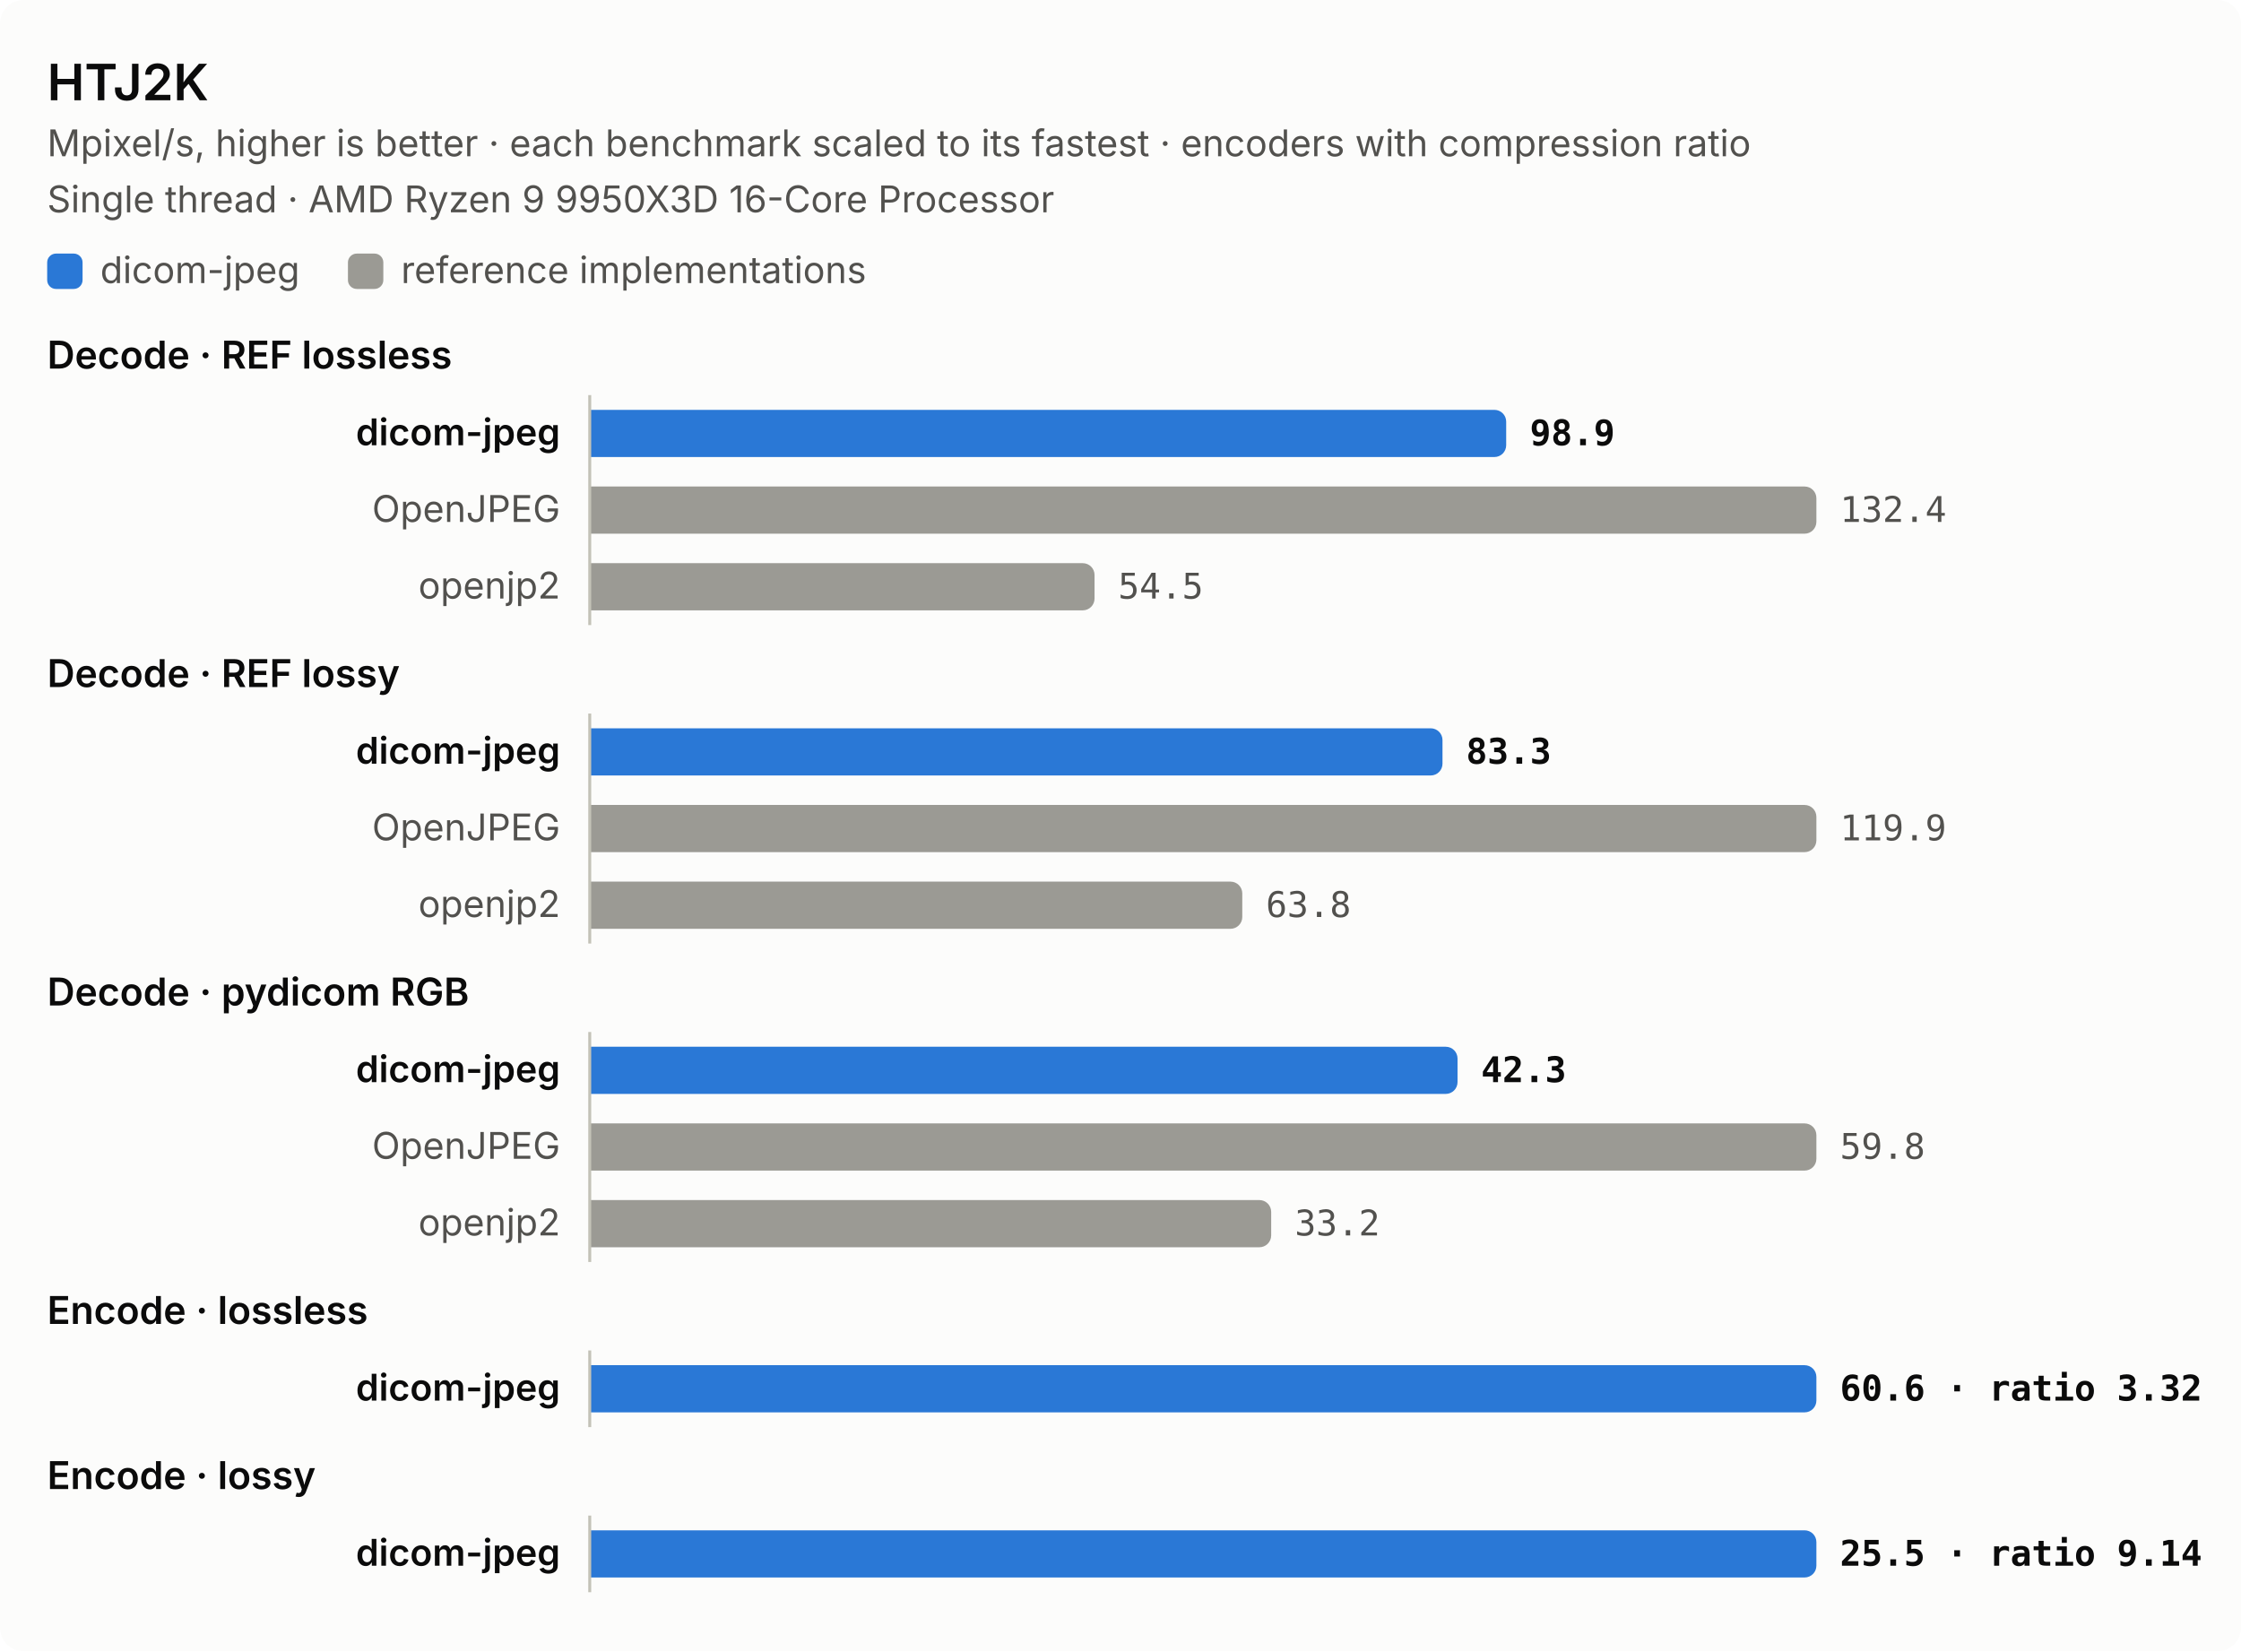
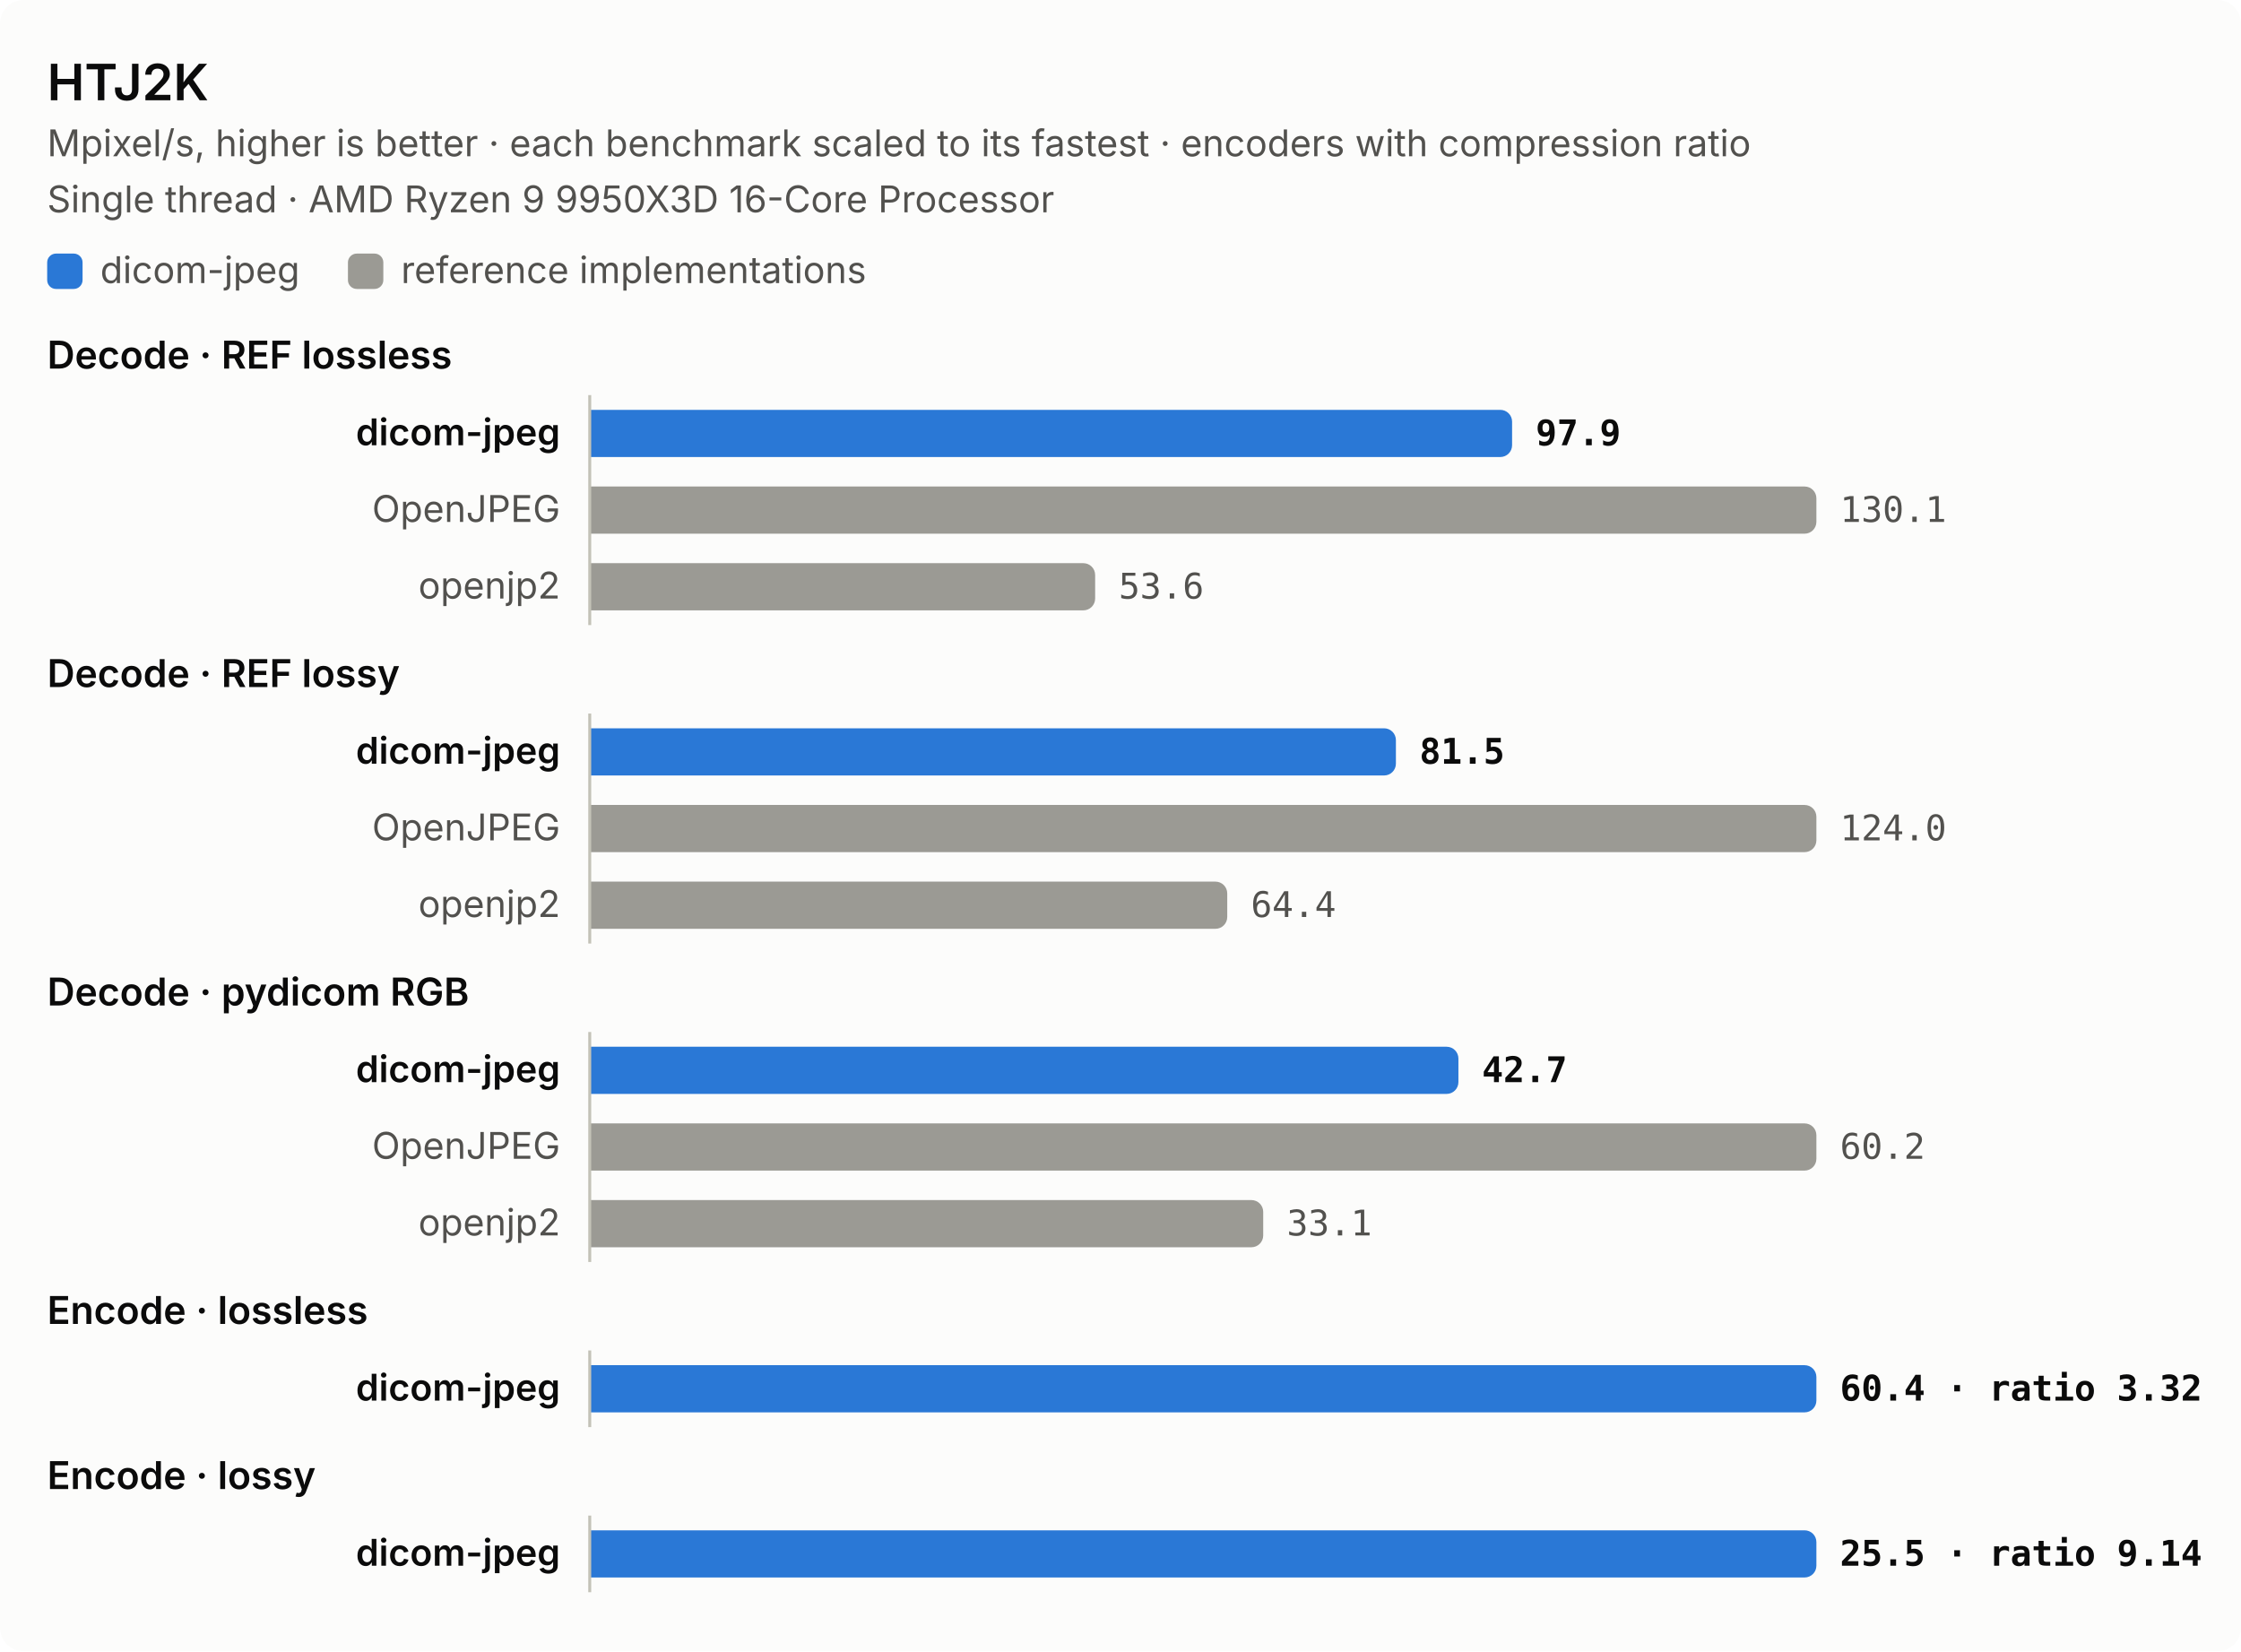
<svg xmlns="http://www.w3.org/2000/svg" width="760" height="560" viewBox="0 0 760 560" role="img" aria-label="HTJ2K">
  <style>
.bg { fill: #fcfcfb; }
.title { fill: #0b0b0b; font: 600 17px system-ui, -apple-system, 'Segoe UI', sans-serif; }
.sub { fill: #52514e; font: 12.5px system-ui, -apple-system, 'Segoe UI', sans-serif; }
.group { fill: #0b0b0b; font: 600 13px system-ui, -apple-system, 'Segoe UI', sans-serif; }
.name { fill: #52514e; font: 12.5px system-ui, -apple-system, 'Segoe UI', sans-serif; }
.name.ours { fill: #0b0b0b; font-weight: 600; }
.value { fill: #52514e; font: 12px ui-monospace, 'SF Mono', Menlo, Consolas, monospace; }
.value.ours { fill: #0b0b0b; font-weight: 600; }
.axis { stroke: #c3c2b7; stroke-width: 1; }
.ours-fill { fill: #2a78d6; }
.ref-fill { fill: #9b9a94; }
.l0 { fill: #86b6ef; } .l1 { fill: #5598e7; } .l2 { fill: #256abf; } .l3 { fill: #184f95; } .l4 { fill: #104281; }
@media (prefers-color-scheme: dark) {
  .bg { fill: #1a1a19; }
  .title, .group, .name.ours, .value.ours { fill: #f0efec; }
  .sub, .name, .value { fill: #c3c2b7; }
  .axis { stroke: #383835; }
  .ours-fill { fill: #3987e5; }
  .ref-fill { fill: #6e6d68; }
  .l0 { fill: #184f95; } .l1 { fill: #256abf; } .l2 { fill: #3987e5; } .l3 { fill: #6da7ec; } .l4 { fill: #9ec5f4; }
}
</style>
  <rect class="bg" width="760" height="560" rx="8" />
  <text x="16.0" y="34.0" class="title" text-anchor="start">HTJ2K</text>
  <text x="16.0" y="53.0" class="sub" text-anchor="start">Mpixel/s, higher is better · each benchmark scaled to its fastest · encoders with compression ratio</text>
  <text x="16.0" y="72.0" class="sub" text-anchor="start">Single thread · AMD Ryzen 9 9950X3D 16-Core Processor</text>
  <rect class="ours-fill" x="16" y="86" width="12" height="12" rx="3" />
  <text x="34.0" y="96.0" class="sub" text-anchor="start">dicom-jpeg</text>
  <rect class="ref-fill" x="118.0" y="86" width="12" height="12" rx="3" />
  <text x="136.0" y="96.0" class="sub" text-anchor="start">reference implementations</text>
  <text x="16.0" y="125.0" class="group" text-anchor="start">Decode · REF lossless</text>
  <text x="190.0" y="151.0" class="name ours" text-anchor="end">dicom-jpeg</text>
-   <path class="ours-fill" d="M200.0,139.0 h306.8 a4,4 0 0 1 4,4 v8.0 a4,4 0 0 1 -4,4 h-306.8 z" />
-   <text x="518.8" y="151.0" class="value ours" text-anchor="start">98.9</text>
+   <path class="ours-fill" d="M200.0,139.0 h308.8 a4,4 0 0 1 4,4 v8.0 a4,4 0 0 1 -4,4 h-308.8 z" />
+   <text x="520.8" y="151.0" class="value ours" text-anchor="start">97.9</text>
  <text x="190.0" y="177.0" class="name" text-anchor="end">OpenJPEG</text>
  <path class="ref-fill" d="M200.0,165.0 h412.0 a4,4 0 0 1 4,4 v8.0 a4,4 0 0 1 -4,4 h-412.0 z" />
-   <text x="624.0" y="177.0" class="value" text-anchor="start">132.4</text>
+   <text x="624.0" y="177.0" class="value" text-anchor="start">130.1</text>
  <text x="190.0" y="203.0" class="name" text-anchor="end">openjp2</text>
-   <path class="ref-fill" d="M200.0,191.0 h167.2 a4,4 0 0 1 4,4 v8.0 a4,4 0 0 1 -4,4 h-167.2 z" />
-   <text x="379.2" y="203.0" class="value" text-anchor="start">54.5</text>
+   <path class="ref-fill" d="M200.0,191.0 h167.4 a4,4 0 0 1 4,4 v8.0 a4,4 0 0 1 -4,4 h-167.4 z" />
+   <text x="379.4" y="203.0" class="value" text-anchor="start">53.6</text>
  <line class="axis" x1="200" y1="134" x2="200" y2="212" />
  <text x="16.0" y="233.0" class="group" text-anchor="start">Decode · REF lossy</text>
  <text x="190.0" y="259.0" class="name ours" text-anchor="end">dicom-jpeg</text>
-   <path class="ours-fill" d="M200.0,247.0 h285.2 a4,4 0 0 1 4,4 v8.0 a4,4 0 0 1 -4,4 h-285.2 z" />
-   <text x="497.2" y="259.0" class="value ours" text-anchor="start">83.3</text>
+   <path class="ours-fill" d="M200.0,247.0 h269.4 a4,4 0 0 1 4,4 v8.0 a4,4 0 0 1 -4,4 h-269.4 z" />
+   <text x="481.4" y="259.0" class="value ours" text-anchor="start">81.5</text>
  <text x="190.0" y="285.0" class="name" text-anchor="end">OpenJPEG</text>
  <path class="ref-fill" d="M200.0,273.0 h412.0 a4,4 0 0 1 4,4 v8.0 a4,4 0 0 1 -4,4 h-412.0 z" />
-   <text x="624.0" y="285.0" class="value" text-anchor="start">119.9</text>
+   <text x="624.0" y="285.0" class="value" text-anchor="start">124.0</text>
  <text x="190.0" y="311.0" class="name" text-anchor="end">openjp2</text>
-   <path class="ref-fill" d="M200.0,299.0 h217.3 a4,4 0 0 1 4,4 v8.0 a4,4 0 0 1 -4,4 h-217.3 z" />
-   <text x="429.3" y="311.0" class="value" text-anchor="start">63.8</text>
+   <path class="ref-fill" d="M200.0,299.0 h212.2 a4,4 0 0 1 4,4 v8.0 a4,4 0 0 1 -4,4 h-212.2 z" />
+   <text x="424.2" y="311.0" class="value" text-anchor="start">64.4</text>
  <line class="axis" x1="200" y1="242" x2="200" y2="320" />
  <text x="16.0" y="341.0" class="group" text-anchor="start">Decode · pydicom RGB</text>
  <text x="190.0" y="367.0" class="name ours" text-anchor="end">dicom-jpeg</text>
-   <path class="ours-fill" d="M200.0,355.0 h290.3 a4,4 0 0 1 4,4 v8.0 a4,4 0 0 1 -4,4 h-290.3 z" />
-   <text x="502.3" y="367.0" class="value ours" text-anchor="start">42.3</text>
+   <path class="ours-fill" d="M200.0,355.0 h290.6 a4,4 0 0 1 4,4 v8.0 a4,4 0 0 1 -4,4 h-290.6 z" />
+   <text x="502.6" y="367.0" class="value ours" text-anchor="start">42.7</text>
  <text x="190.0" y="393.0" class="name" text-anchor="end">OpenJPEG</text>
  <path class="ref-fill" d="M200.0,381.0 h412.0 a4,4 0 0 1 4,4 v8.0 a4,4 0 0 1 -4,4 h-412.0 z" />
-   <text x="624.0" y="393.0" class="value" text-anchor="start">59.8</text>
+   <text x="624.0" y="393.0" class="value" text-anchor="start">60.2</text>
  <text x="190.0" y="419.0" class="name" text-anchor="end">openjp2</text>
-   <path class="ref-fill" d="M200.0,407.0 h227.1 a4,4 0 0 1 4,4 v8.0 a4,4 0 0 1 -4,4 h-227.1 z" />
-   <text x="439.1" y="419.0" class="value" text-anchor="start">33.2</text>
+   <path class="ref-fill" d="M200.0,407.0 h224.4 a4,4 0 0 1 4,4 v8.0 a4,4 0 0 1 -4,4 h-224.4 z" />
+   <text x="436.4" y="419.0" class="value" text-anchor="start">33.1</text>
  <line class="axis" x1="200" y1="350" x2="200" y2="428" />
  <text x="16.0" y="449.0" class="group" text-anchor="start">Encode · lossless</text>
  <text x="190.0" y="475.0" class="name ours" text-anchor="end">dicom-jpeg</text>
  <path class="ours-fill" d="M200.0,463.0 h412.0 a4,4 0 0 1 4,4 v8.0 a4,4 0 0 1 -4,4 h-412.0 z" />
-   <text x="624.0" y="475.0" class="value ours" text-anchor="start">60.6 · ratio 3.32</text>
+   <text x="624.0" y="475.0" class="value ours" text-anchor="start">60.4 · ratio 3.32</text>
  <line class="axis" x1="200" y1="458" x2="200" y2="484" />
  <text x="16.0" y="505.0" class="group" text-anchor="start">Encode · lossy</text>
  <text x="190.0" y="531.0" class="name ours" text-anchor="end">dicom-jpeg</text>
  <path class="ours-fill" d="M200.0,519.0 h412.0 a4,4 0 0 1 4,4 v8.0 a4,4 0 0 1 -4,4 h-412.0 z" />
  <text x="624.0" y="531.0" class="value ours" text-anchor="start">25.5 · ratio 9.14</text>
  <line class="axis" x1="200" y1="514" x2="200" y2="540" />
</svg>
